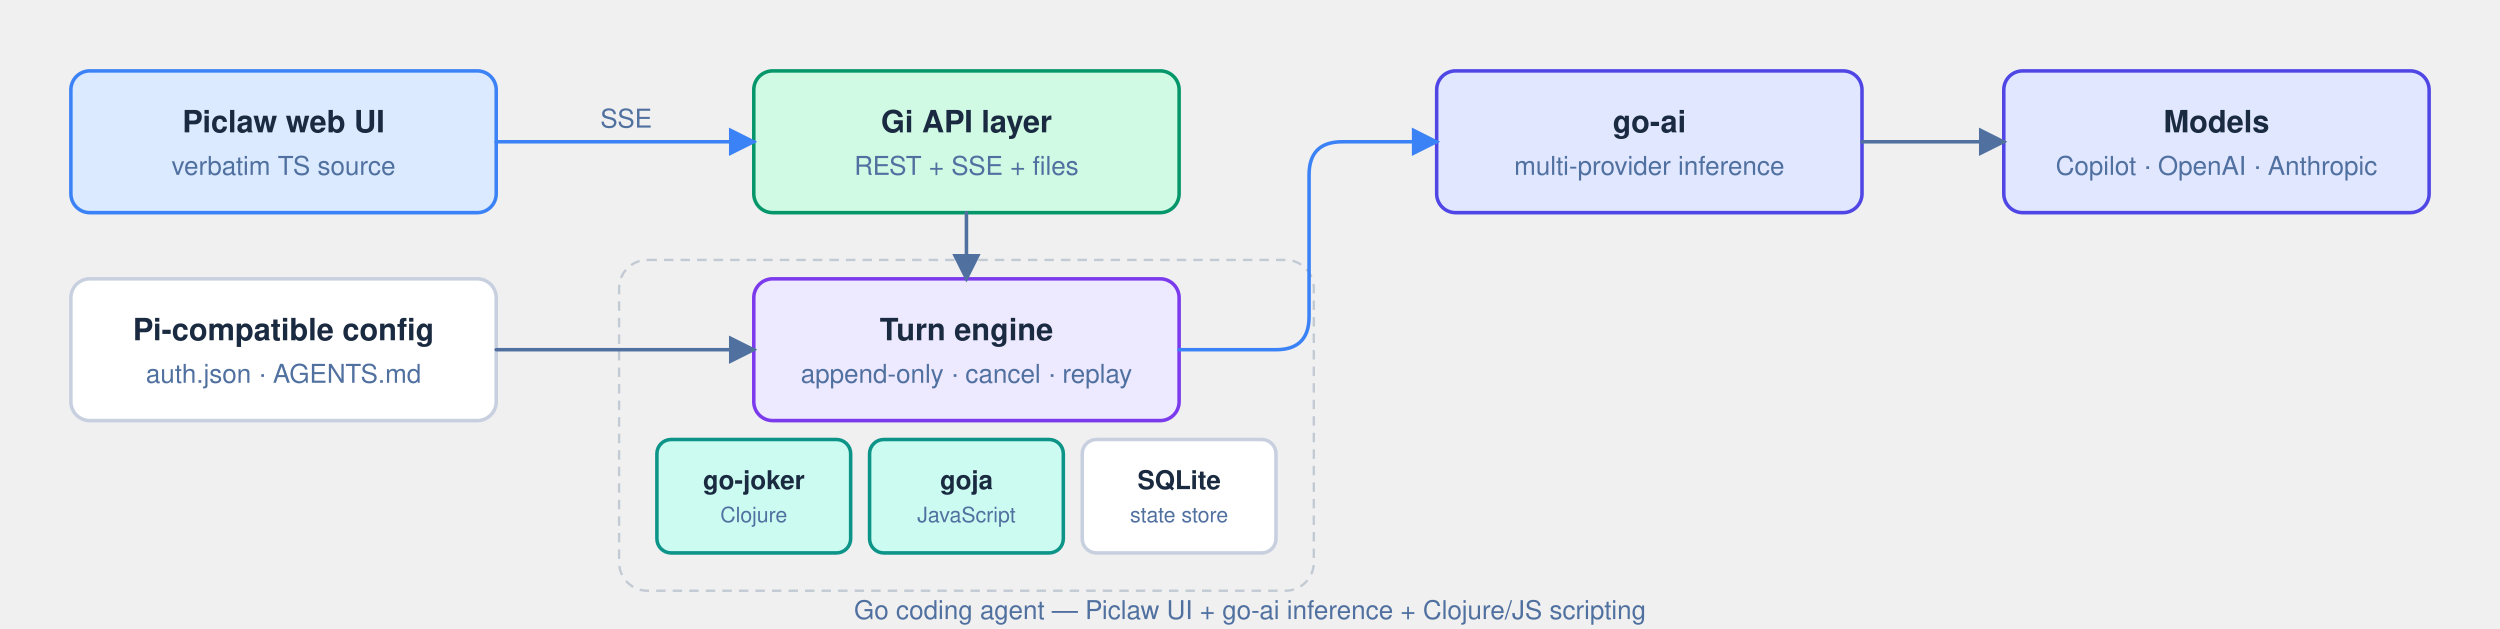
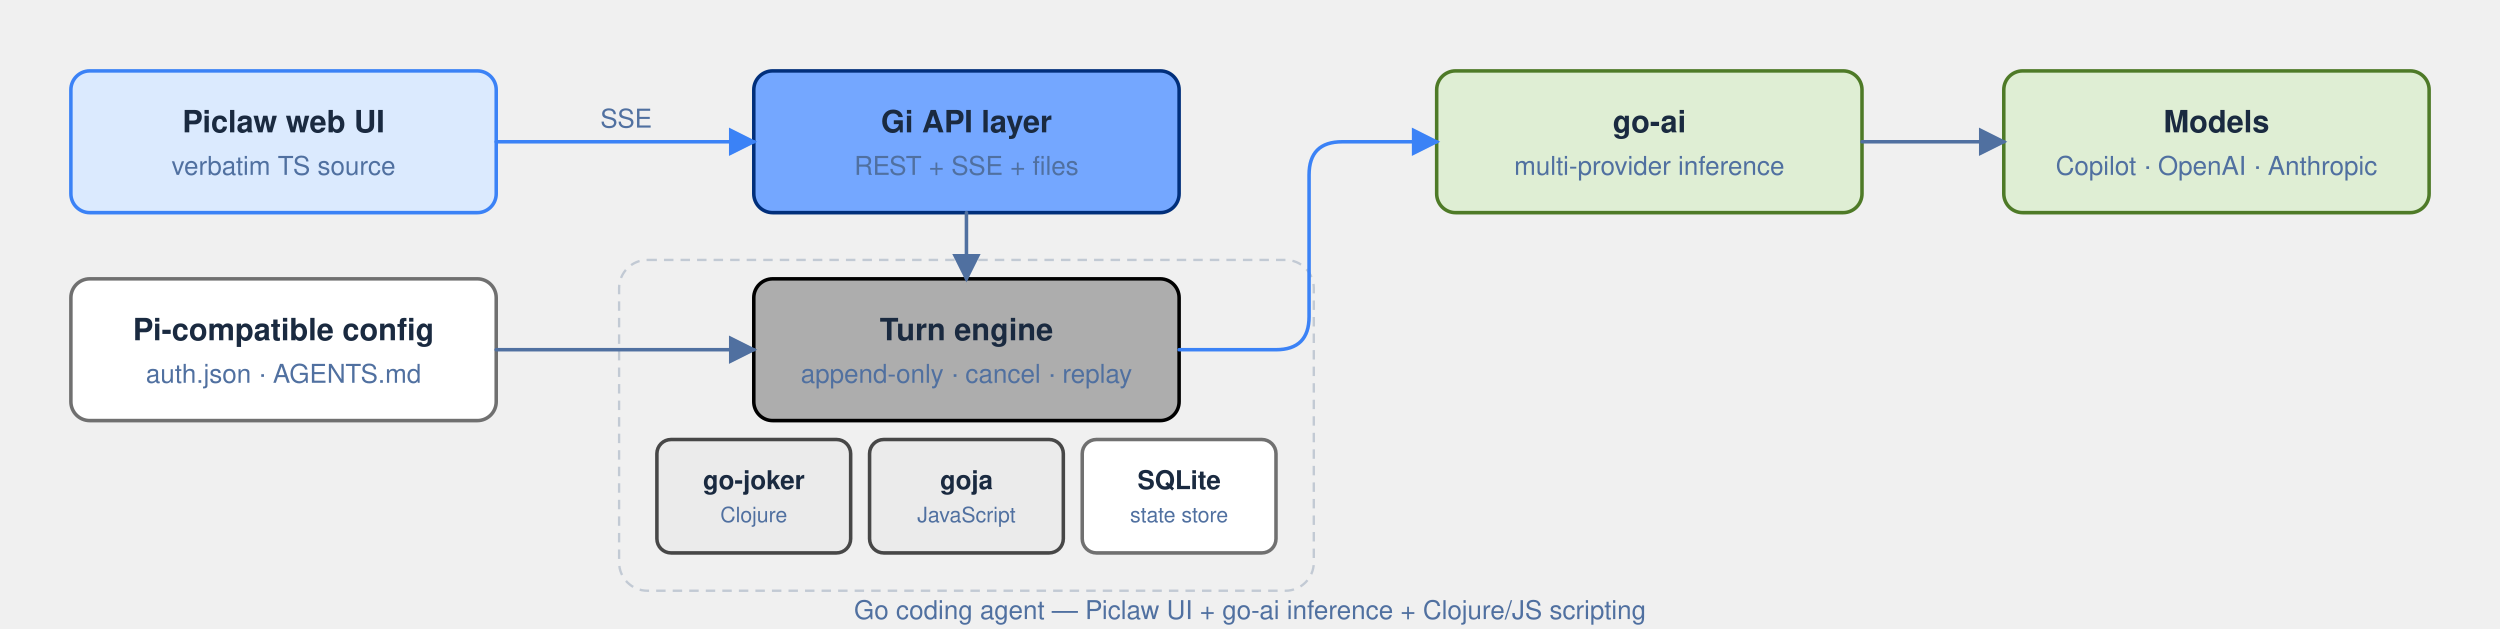
<svg xmlns="http://www.w3.org/2000/svg" viewBox="0 0 1058 266">
  <style>
    /* Default: light mode (for rsvg-convert and non-media-query agents) */
    .bg { fill: transparent; }
-     .box { fill: #ffffff; stroke: #c8d0e0; stroke-width: 1.5; }
+     .box { fill: #ffffff; stroke: #707070; stroke-width: 1.5; }
    .box-accent { fill: #dbeafe; stroke: #3b82f6; stroke-width: 1.5; }
-     .box-green { fill: #d1fae5; stroke: #059669; stroke-width: 1.5; }
+     .box-green { fill: #74a7ff; stroke: #012f7b; stroke-width: 1.5; }
    .box-warm { fill: #fef3c7; stroke: #d97706; stroke-width: 1.5; }
-     .box-purple { fill: #ede9fe; stroke: #7c3aed; stroke-width: 1.5; }
-     .box-teal { fill: #ccfbf1; stroke: #0d9488; stroke-width: 1.5; }
-     .box-slate { fill: #f1f5f9; stroke: #64748b; stroke-width: 1.5; }
-     .box-indigo { fill: #e0e7ff; stroke: #4f46e5; stroke-width: 1.5; }
-     .box-rose { fill: #ffe4e6; stroke: #e11d48; stroke-width: 1.5; }
+     .box-purple { fill: #adadad; stroke: #000000; stroke-width: 1.5; }
+     .box-teal { fill: #ebebeb; stroke: #474747; stroke-width: 1.5; }
+     .box-slate { fill: #a7c6ff; stroke: #0042a9; stroke-width: 1.5; }
+     .box-indigo { fill: #dfeed4; stroke: #4e7a27; stroke-width: 1.5; }
+     .box-rose { fill: #dfeed4; stroke: #76bb40; stroke-width: 1.5; }
    .box-orange { fill: #ffedd5; stroke: #ea580c; stroke-width: 1.5; }
-     .box-cyan { fill: #cffafe; stroke: #0891b2; stroke-width: 1.5; }
+     .box-cyan { fill: #d9c9fe; stroke: #5e30eb; stroke-width: 1.5; }
    .label { fill: #1a2a40; }
    .sub { fill: #5070a0; }
    text { font-family: -apple-system, "Segoe UI", Helvetica, sans-serif; }
    .label { font-size: 13px; font-weight: 600; }
    .sub { font-size: 11px; }
    @media (prefers-color-scheme: dark) {
      .bg { fill: transparent; }
-       .box { fill: #1a1e2a; stroke: #2a3040; }
+       .box { fill: #1a1e2a; stroke: #505050; }
      .box-accent { fill: #0d1e38; stroke: #2b5cb0; }
-       .box-green { fill: #0d2220; stroke: #207060; }
+       .box-green { fill: #0a1a3a; stroke: #4a80d0; }
      .box-warm { fill: #221a10; stroke: #a06020; }
-       .box-purple { fill: #1a0d28; stroke: #7030a0; }
-       .box-teal { fill: #0d2228; stroke: #1a8a7a; }
-       .box-slate { fill: #1e293b; stroke: #475569; }
-       .box-indigo { fill: #1e1b4b; stroke: #6366f1; }
-       .box-rose { fill: #2a0a12; stroke: #f43f5e; }
+       .box-purple { fill: #222222; stroke: #666666; }
+       .box-teal { fill: #1e1e1e; stroke: #666666; }
+       .box-slate { fill: #0d1a38; stroke: #4a7ad0; }
+       .box-indigo { fill: #1a2810; stroke: #5a8a30; }
+       .box-rose { fill: #1a2810; stroke: #5aaa30; }
      .box-orange { fill: #2a1a08; stroke: #f97316; }
-       .box-cyan { fill: #082f3a; stroke: #06b6d4; }
+       .box-cyan { fill: #1a1030; stroke: #7040d0; }
      .label { fill: #d0daf0; }
      .sub { fill: #5070a0; }
    }
  </style>
  <defs>
    <marker id="ah" markerWidth="8" markerHeight="8" refX="7" refY="4" orient="auto">
      <path d="M0,0 L8,4 L0,8z" fill="#5070a0" stroke="none" />
    </marker>
    <marker id="ahs" markerWidth="8" markerHeight="8" refX="7" refY="4" orient="auto">
      <path d="M0,0 L8,4 L0,8z" fill="#3b82f6" stroke="none" />
    </marker>
  </defs>
  <rect width="1058" height="266" class="bg" rx="8" />
  <rect x="30" y="30" width="180" height="60" rx="8" class="box-accent" />
  <text x="120" y="56" text-anchor="middle" class="label">Piclaw web UI</text>
  <text x="120" y="74" text-anchor="middle" class="sub">verbatim TS source</text>
  <rect x="30" y="118" width="180" height="60" rx="8" class="box" />
  <text x="120" y="144" text-anchor="middle" class="label">Pi-compatible config</text>
  <text x="120" y="162" text-anchor="middle" class="sub">auth.json · AGENTS.md</text>
  <rect x="319" y="30" width="180" height="60" rx="8" class="box-green" />
  <text x="409" y="56" text-anchor="middle" class="label">Gi API layer</text>
  <text x="409" y="74" text-anchor="middle" class="sub">REST + SSE + files</text>
  <rect x="262" y="110" width="294" height="140" rx="12" fill="none" stroke="#94a3b8" stroke-width="1" stroke-dasharray="4 3" opacity="0.5" />
  <rect x="319" y="118" width="180" height="60" rx="8" class="box-purple" />
  <text x="409" y="144" text-anchor="middle" class="label">Turn engine</text>
  <text x="409" y="162" text-anchor="middle" class="sub">append-only · cancel · replay</text>
  <rect x="278" y="186" width="82" height="48" rx="6" class="box-teal" />
  <text x="319" y="207" text-anchor="middle" class="label" style="font-size:11px">go-joker</text>
  <text x="319" y="221" text-anchor="middle" class="sub" style="font-size:9px">Clojure</text>
  <rect x="368" y="186" width="82" height="48" rx="6" class="box-teal" />
  <text x="409" y="207" text-anchor="middle" class="label" style="font-size:11px">goja</text>
  <text x="409" y="221" text-anchor="middle" class="sub" style="font-size:9px">JavaScript</text>
  <rect x="458" y="186" width="82" height="48" rx="6" class="box" />
  <text x="499" y="207" text-anchor="middle" class="label" style="font-size:11px">SQLite</text>
  <text x="499" y="221" text-anchor="middle" class="sub" style="font-size:9px">state store</text>
  <rect x="608" y="30" width="180" height="60" rx="8" class="box-indigo" />
  <text x="698" y="56" text-anchor="middle" class="label">go-ai</text>
  <text x="698" y="74" text-anchor="middle" class="sub">multi-provider inference</text>
  <rect x="848" y="30" width="180" height="60" rx="8" class="box-indigo" />
  <text x="938" y="56" text-anchor="middle" class="label">Models</text>
  <text x="938" y="74" text-anchor="middle" class="sub">Copilot · OpenAI · Anthropic</text>
  <path d="M210,60 L319,60" fill="none" stroke="#3b82f6" stroke-width="1.5" stroke-linecap="round" marker-end="url(#ahs)" />
  <text x="265" y="54" text-anchor="middle" class="sub">SSE</text>
  <path d="M210,148 L319,148" fill="none" stroke="#5070a0" stroke-width="1.5" stroke-linecap="round" marker-end="url(#ah)" />
  <path d="M409,90 L409,118" fill="none" stroke="#5070a0" stroke-width="1.5" stroke-linecap="round" marker-end="url(#ah)" />
  <path d="M499,148 L540,148 Q554,148 554,134 L554,74 Q554,60 568,60 L608,60" fill="none" stroke="#3b82f6" stroke-width="1.5" stroke-linecap="round" marker-end="url(#ahs)" />
  <path d="M788,60 L848,60" fill="none" stroke="#5070a0" stroke-width="1.5" stroke-linecap="round" marker-end="url(#ah)" />
  <text x="529" y="262" text-anchor="middle" class="sub">Go coding agent — Piclaw UI + go-ai inference + Clojure/JS scripting</text>
</svg>
